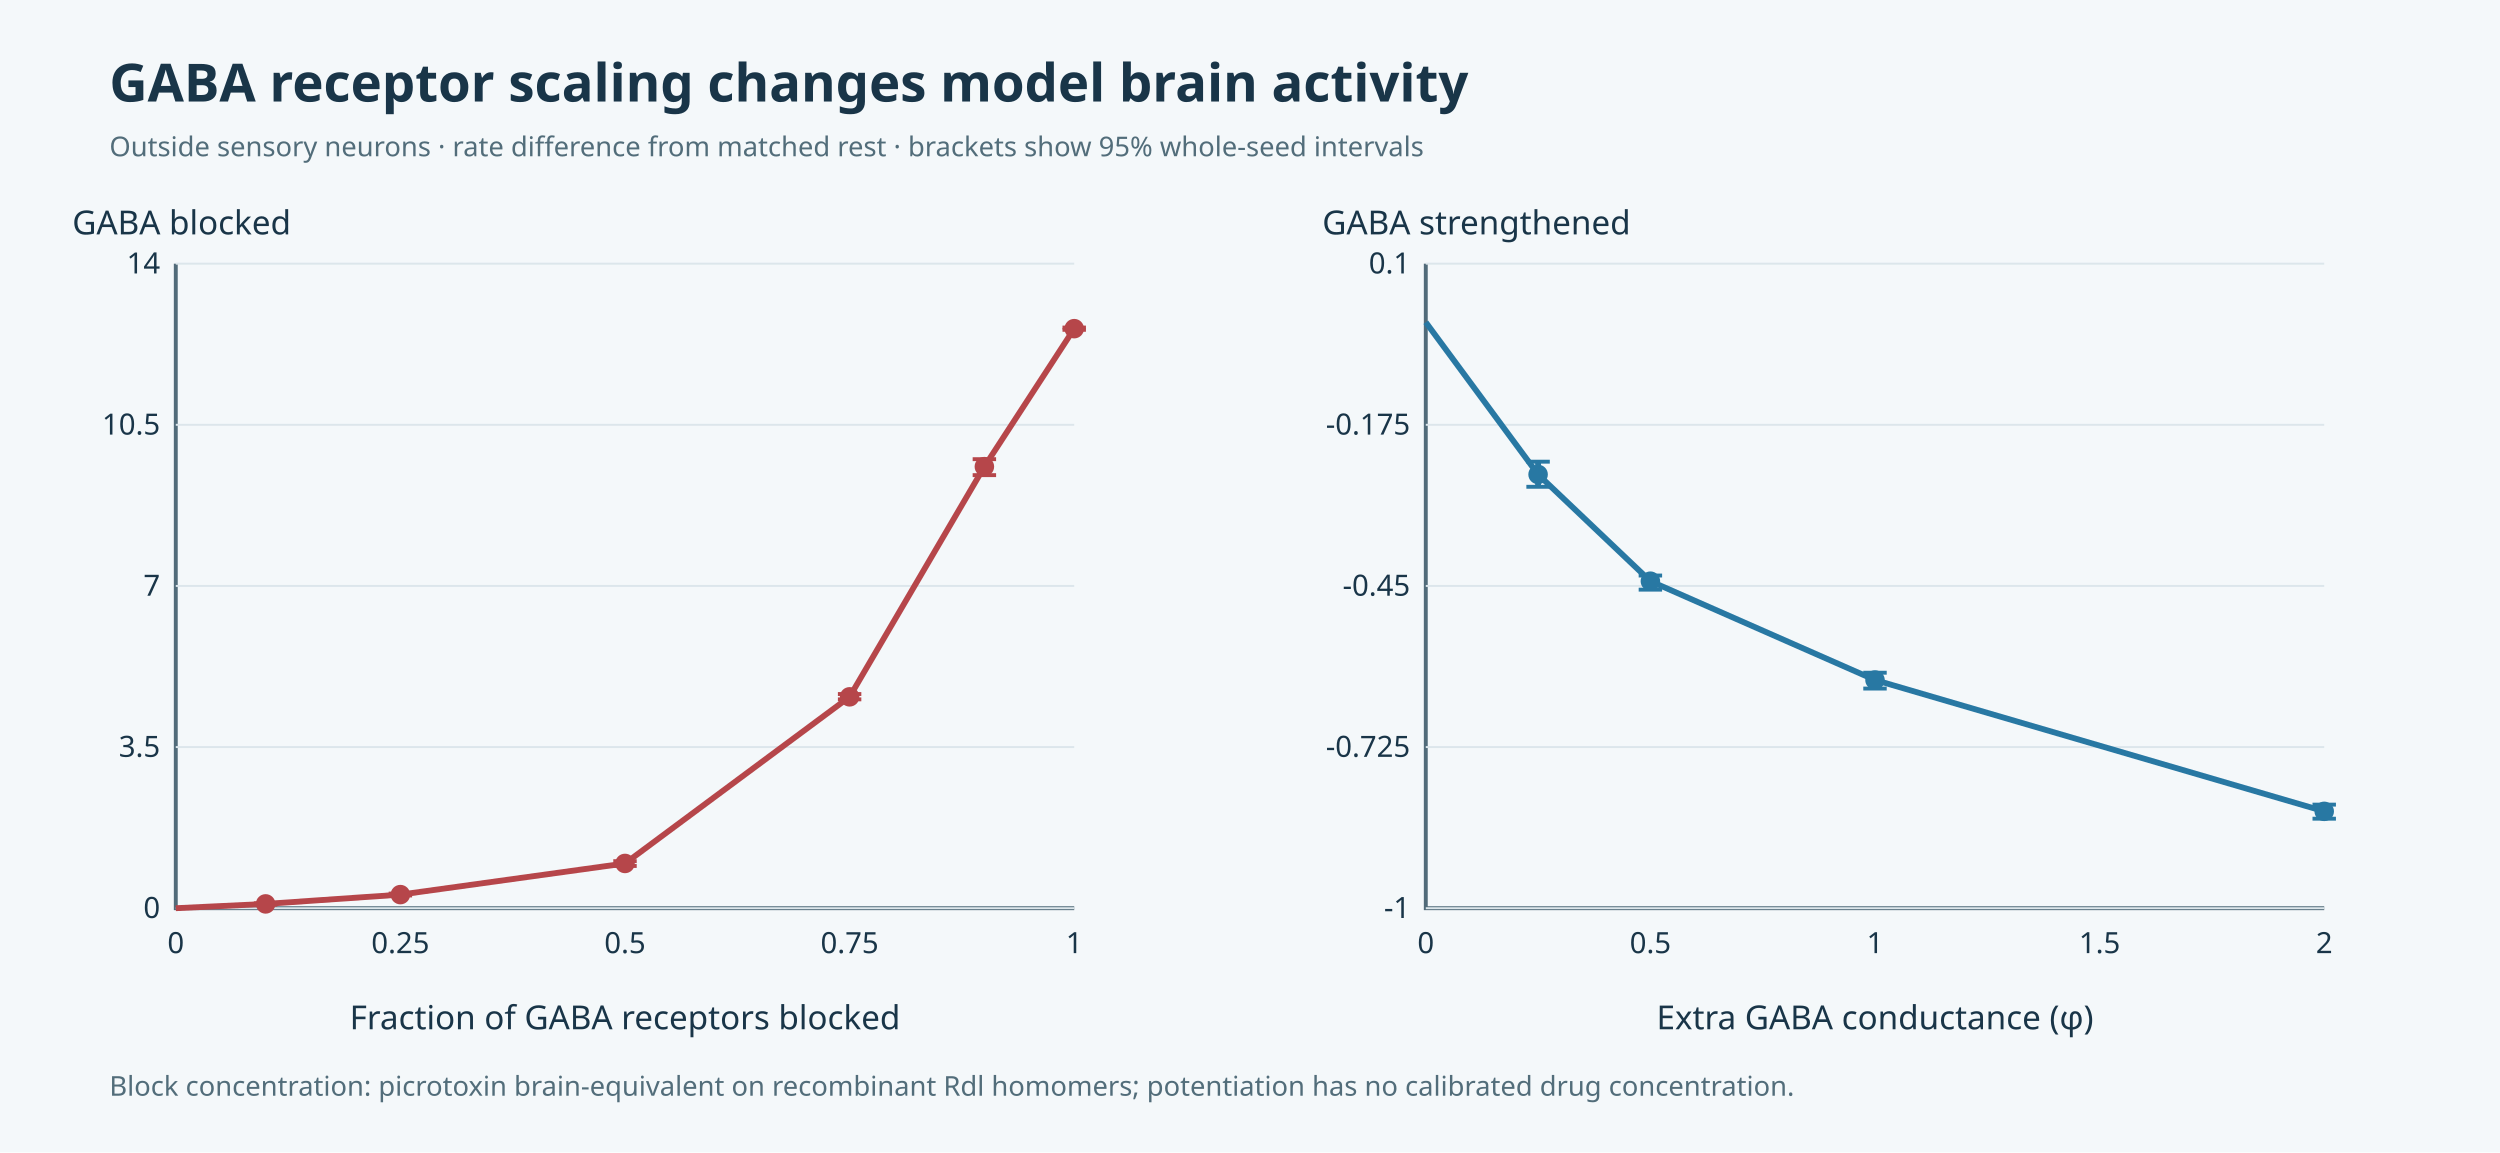
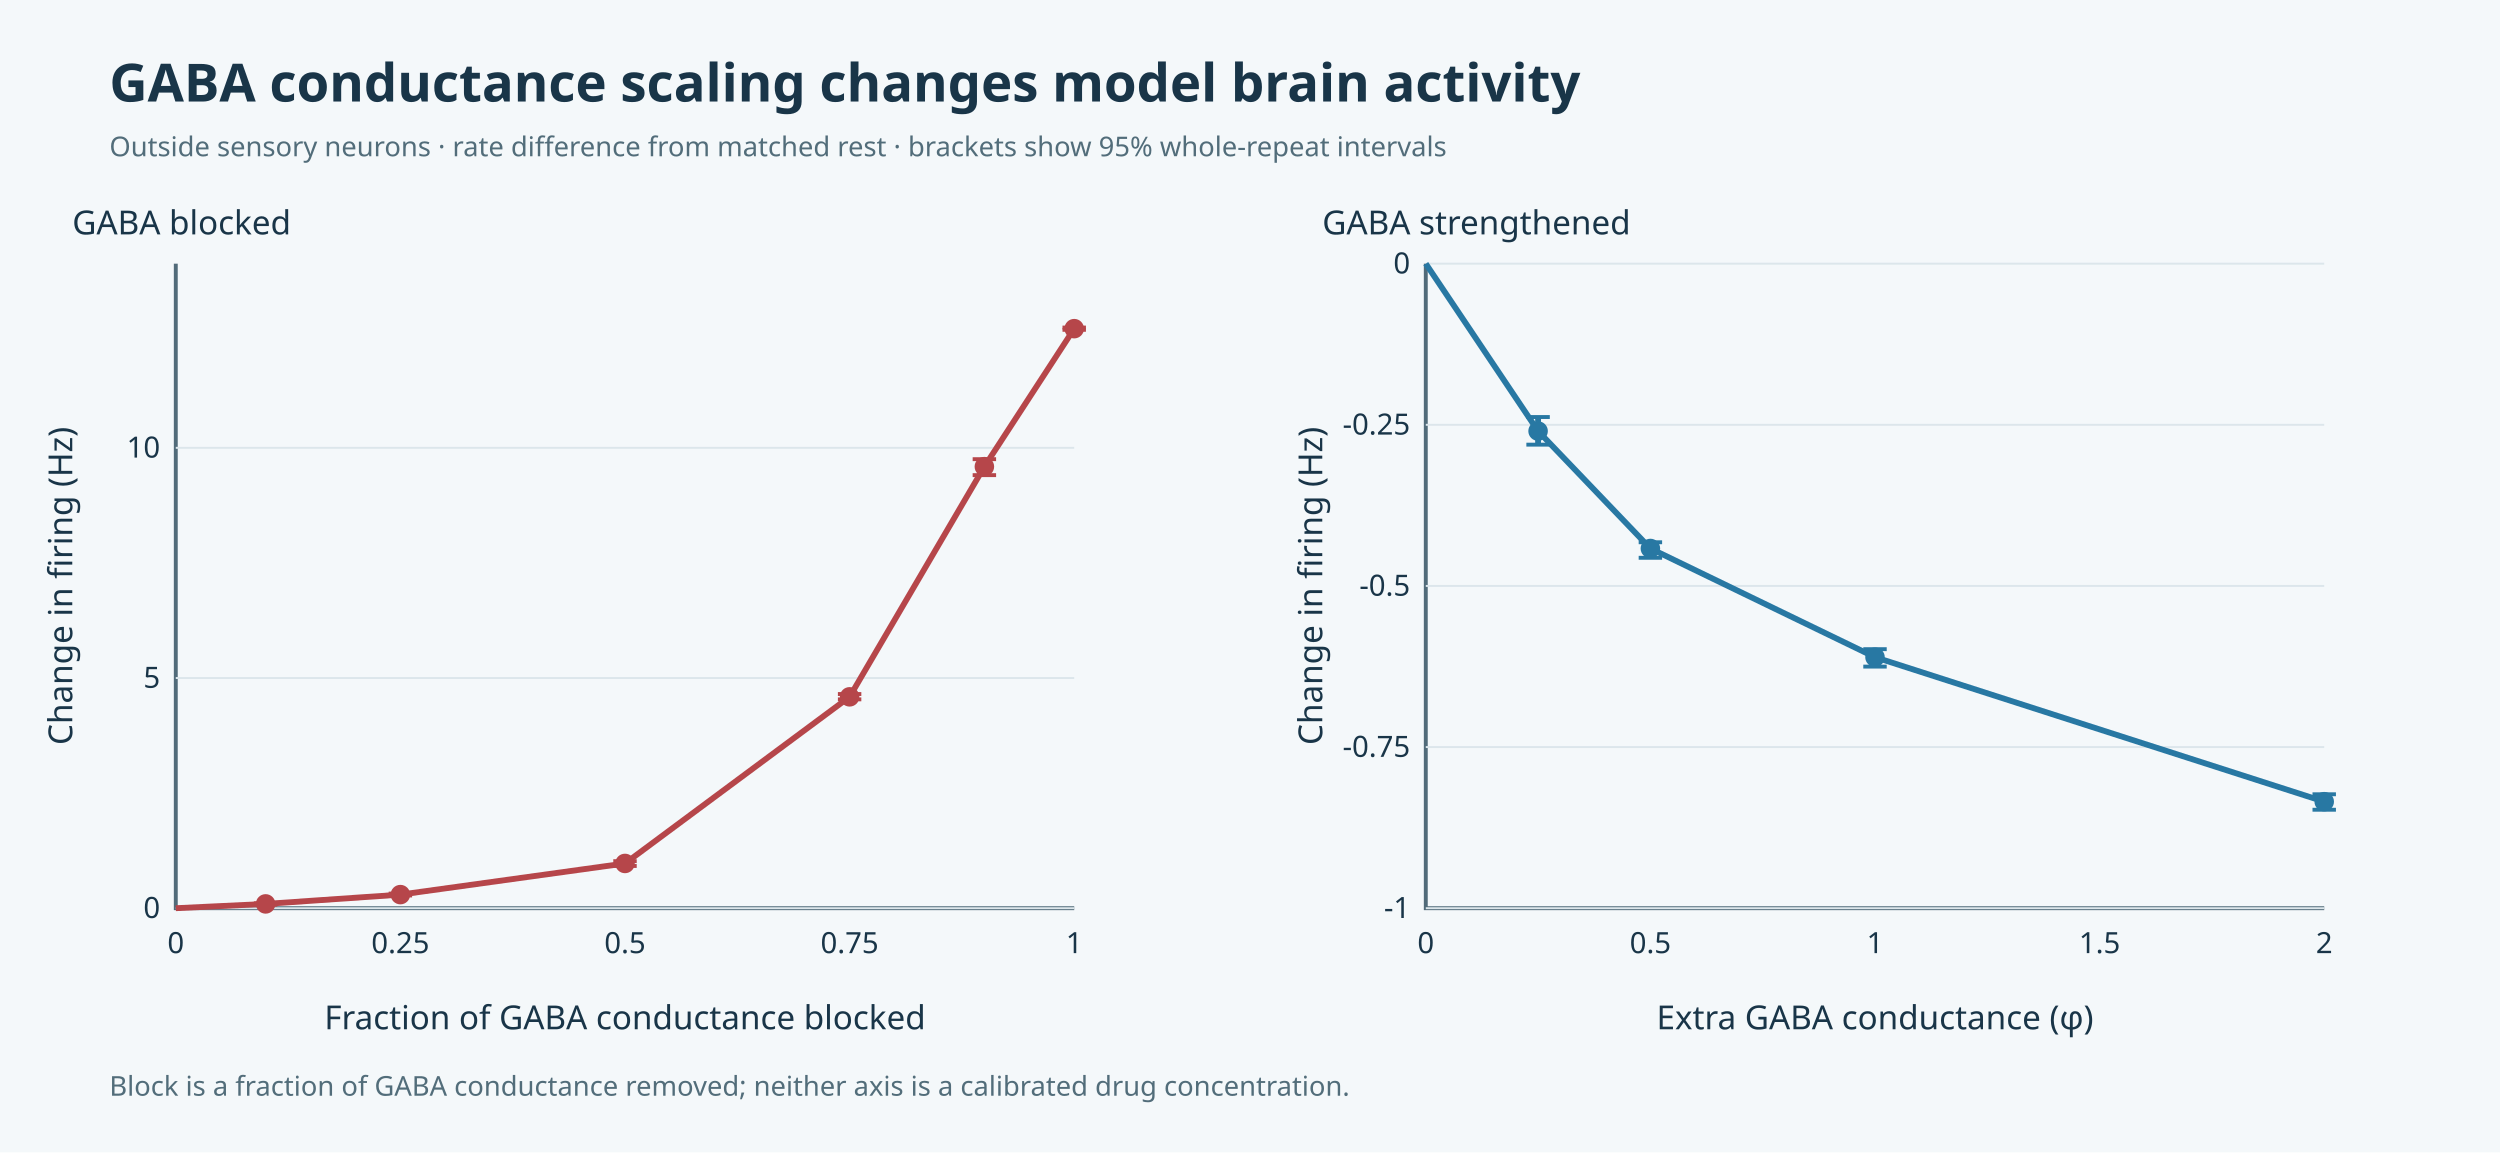
<svg xmlns="http://www.w3.org/2000/svg" width="1280" height="590" viewBox="0 0 1280 590">
  <rect width="1280" height="590" fill="#f4f8fa" />
  <style>text{font-family:system-ui,sans-serif;fill:#193548} .title{font-size:27px;font-weight:700} .axis{font-size:17px} .tick{font-size:15px} .hint{font-size:14px;fill:#526d7a}</style>
-   <text x="56" y="52" class="title">GABA receptor scaling changes model brain activity</text>
-   <text x="56" y="80" class="hint">Outside sensory neurons · rate difference from matched rest · brackets show 95% whole-seed intervals</text>
+   <text x="56" y="52" class="title">GABA conductance scaling changes model brain activity</text>
+   <text x="56" y="80" class="hint">Outside sensory neurons · rate difference from matched rest · brackets show 95% whole-repeat intervals</text>
  <text x="37" y="120" class="axis">GABA blocked</text>
  <path d="M90 135 V465 H550" stroke="#516b79" stroke-width="2" fill="none" />
+   <text x="37" y="300.0" text-anchor="middle" transform="rotate(-90 37 300.0)" class="axis">Change in firing (Hz)</text>
  <line x1="90" y1="465.0" x2="550" y2="465.0" stroke="#dce6eb" />
  <text x="82" y="470.0" text-anchor="end" class="tick">0</text>
-   <line x1="90" y1="382.5" x2="550" y2="382.5" stroke="#dce6eb" />
-   <text x="82" y="387.5" text-anchor="end" class="tick">3.5</text>
-   <line x1="90" y1="300.0" x2="550" y2="300.0" stroke="#dce6eb" />
-   <text x="82" y="305.0" text-anchor="end" class="tick">7</text>
-   <line x1="90" y1="217.5" x2="550" y2="217.5" stroke="#dce6eb" />
-   <text x="82" y="222.5" text-anchor="end" class="tick">10.5</text>
-   <line x1="90" y1="135.0" x2="550" y2="135.0" stroke="#dce6eb" />
-   <text x="82" y="140.0" text-anchor="end" class="tick">14</text>
+   <line x1="90" y1="347.143" x2="550" y2="347.143" stroke="#dce6eb" />
+   <text x="82" y="352.143" text-anchor="end" class="tick">5</text>
+   <line x1="90" y1="229.286" x2="550" y2="229.286" stroke="#dce6eb" />
+   <text x="82" y="234.286" text-anchor="end" class="tick">10</text>
  <text x="90.0" y="488" text-anchor="middle" class="tick">0</text>
  <text x="205.0" y="488" text-anchor="middle" class="tick">0.25</text>
  <text x="320.0" y="488" text-anchor="middle" class="tick">0.5</text>
  <text x="435.0" y="488" text-anchor="middle" class="tick">0.75</text>
  <text x="550.0" y="488" text-anchor="middle" class="tick">1</text>
  <line x1="136.0" x2="136.0" y1="463.232" y2="462.488" stroke="#b6464a" stroke-width="3" />
  <line x1="130.0" x2="142.0" y1="463.232" y2="463.232" stroke="#b6464a" stroke-width="2" />
  <line x1="130.0" x2="142.0" y1="462.488" y2="462.488" stroke="#b6464a" stroke-width="2" />
  <line x1="205.0" x2="205.0" y1="458.489" y2="457.502" stroke="#b6464a" stroke-width="3" />
  <line x1="199.0" x2="211.0" y1="458.489" y2="458.489" stroke="#b6464a" stroke-width="2" />
  <line x1="199.0" x2="211.0" y1="457.502" y2="457.502" stroke="#b6464a" stroke-width="2" />
  <line x1="320.0" x2="320.0" y1="443.378" y2="440.915" stroke="#b6464a" stroke-width="3" />
  <line x1="314.0" x2="326.0" y1="443.378" y2="443.378" stroke="#b6464a" stroke-width="2" />
  <line x1="314.0" x2="326.0" y1="440.915" y2="440.915" stroke="#b6464a" stroke-width="2" />
  <line x1="435.0" x2="435.0" y1="358.072" y2="355.342" stroke="#b6464a" stroke-width="3" />
  <line x1="429.0" x2="441.0" y1="358.072" y2="358.072" stroke="#b6464a" stroke-width="2" />
  <line x1="429.0" x2="441.0" y1="355.342" y2="355.342" stroke="#b6464a" stroke-width="2" />
  <line x1="504.0" x2="504.0" y1="243.27" y2="235.097" stroke="#b6464a" stroke-width="3" />
  <line x1="498.0" x2="510.0" y1="243.27" y2="243.27" stroke="#b6464a" stroke-width="2" />
  <line x1="498.0" x2="510.0" y1="235.097" y2="235.097" stroke="#b6464a" stroke-width="2" />
  <line x1="550.0" x2="550.0" y1="168.868" y2="167.703" stroke="#b6464a" stroke-width="3" />
  <line x1="544.0" x2="556.0" y1="168.868" y2="168.868" stroke="#b6464a" stroke-width="2" />
  <line x1="544.0" x2="556.0" y1="167.703" y2="167.703" stroke="#b6464a" stroke-width="2" />
  <polyline points="90.0,465.0 136.0,462.8 205.0,458.04 320.0,442.086 435.0,356.779 504.0,238.917 550.0,168.273" fill="none" stroke="#b6464a" stroke-width="3" />
  <circle cx="136.0" cy="462.8" r="5" fill="#b6464a" />
  <circle cx="205.0" cy="458.04" r="5" fill="#b6464a" />
  <circle cx="320.0" cy="442.086" r="5" fill="#b6464a" />
  <circle cx="435.0" cy="356.779" r="5" fill="#b6464a" />
  <circle cx="504.0" cy="238.917" r="5" fill="#b6464a" />
  <circle cx="550.0" cy="168.273" r="5" fill="#b6464a" />
-   <text x="320.0" y="527" text-anchor="middle" class="axis">Fraction of GABA receptors blocked</text>
+   <text x="320.0" y="527" text-anchor="middle" class="axis">Fraction of GABA conductance blocked</text>
  <text x="677" y="120" class="axis">GABA strengthened</text>
  <path d="M730 135 V465 H1190" stroke="#516b79" stroke-width="2" fill="none" />
+   <text x="677" y="300.0" text-anchor="middle" transform="rotate(-90 677 300.0)" class="axis">Change in firing (Hz)</text>
  <line x1="730" y1="465.0" x2="1190" y2="465.0" stroke="#dce6eb" />
  <text x="722" y="470.0" text-anchor="end" class="tick">-1</text>
  <line x1="730" y1="382.5" x2="1190" y2="382.5" stroke="#dce6eb" />
-   <text x="722" y="387.5" text-anchor="end" class="tick">-0.725</text>
+   <text x="722" y="387.5" text-anchor="end" class="tick">-0.75</text>
  <line x1="730" y1="300.0" x2="1190" y2="300.0" stroke="#dce6eb" />
-   <text x="722" y="305.0" text-anchor="end" class="tick">-0.45</text>
+   <text x="722" y="305.0" text-anchor="end" class="tick">-0.5</text>
  <line x1="730" y1="217.5" x2="1190" y2="217.5" stroke="#dce6eb" />
-   <text x="722" y="222.5" text-anchor="end" class="tick">-0.175</text>
+   <text x="722" y="222.5" text-anchor="end" class="tick">-0.25</text>
  <line x1="730" y1="135.0" x2="1190" y2="135.0" stroke="#dce6eb" />
-   <text x="722" y="140.0" text-anchor="end" class="tick">0.1</text>
+   <text x="722" y="140.0" text-anchor="end" class="tick">0</text>
  <text x="730.0" y="488" text-anchor="middle" class="tick">0</text>
  <text x="845.0" y="488" text-anchor="middle" class="tick">0.5</text>
  <text x="960.0" y="488" text-anchor="middle" class="tick">1</text>
  <text x="1075.0" y="488" text-anchor="middle" class="tick">1.5</text>
  <text x="1190.0" y="488" text-anchor="middle" class="tick">2</text>
-   <line x1="787.5" x2="787.5" y1="249.238" y2="236.381" stroke="#2878a3" stroke-width="3" />
-   <line x1="781.5" x2="793.5" y1="249.238" y2="249.238" stroke="#2878a3" stroke-width="2" />
-   <line x1="781.5" x2="793.5" y1="236.381" y2="236.381" stroke="#2878a3" stroke-width="2" />
-   <line x1="845.0" x2="845.0" y1="301.9" y2="294.668" stroke="#2878a3" stroke-width="3" />
-   <line x1="839.0" x2="851.0" y1="301.9" y2="301.9" stroke="#2878a3" stroke-width="2" />
-   <line x1="839.0" x2="851.0" y1="294.668" y2="294.668" stroke="#2878a3" stroke-width="2" />
-   <line x1="960.0" x2="960.0" y1="352.544" y2="344.431" stroke="#2878a3" stroke-width="3" />
-   <line x1="954.0" x2="966.0" y1="352.544" y2="352.544" stroke="#2878a3" stroke-width="2" />
-   <line x1="954.0" x2="966.0" y1="344.431" y2="344.431" stroke="#2878a3" stroke-width="2" />
-   <line x1="1190.0" x2="1190.0" y1="419.169" y2="411.97" stroke="#2878a3" stroke-width="3" />
-   <line x1="1184.0" x2="1196.0" y1="419.169" y2="419.169" stroke="#2878a3" stroke-width="2" />
-   <line x1="1184.0" x2="1196.0" y1="411.97" y2="411.97" stroke="#2878a3" stroke-width="2" />
-   <polyline points="730.0,165.0 787.5,242.924 845.0,297.565 960.0,348.162 1190.0,415.411" fill="none" stroke="#2878a3" stroke-width="3" />
-   <circle cx="787.5" cy="242.924" r="5" fill="#2878a3" />
-   <circle cx="845.0" cy="297.565" r="5" fill="#2878a3" />
-   <circle cx="960.0" cy="348.162" r="5" fill="#2878a3" />
-   <circle cx="1190.0" cy="415.411" r="5" fill="#2878a3" />
+   <line x1="787.5" x2="787.5" y1="227.662" y2="213.519" stroke="#2878a3" stroke-width="3" />
+   <line x1="781.5" x2="793.5" y1="227.662" y2="227.662" stroke="#2878a3" stroke-width="2" />
+   <line x1="781.5" x2="793.5" y1="213.519" y2="213.519" stroke="#2878a3" stroke-width="2" />
+   <line x1="845.0" x2="845.0" y1="285.59" y2="277.635" stroke="#2878a3" stroke-width="3" />
+   <line x1="839.0" x2="851.0" y1="285.59" y2="285.59" stroke="#2878a3" stroke-width="2" />
+   <line x1="839.0" x2="851.0" y1="277.635" y2="277.635" stroke="#2878a3" stroke-width="2" />
+   <line x1="960.0" x2="960.0" y1="341.298" y2="332.375" stroke="#2878a3" stroke-width="3" />
+   <line x1="954.0" x2="966.0" y1="341.298" y2="341.298" stroke="#2878a3" stroke-width="2" />
+   <line x1="954.0" x2="966.0" y1="332.375" y2="332.375" stroke="#2878a3" stroke-width="2" />
+   <line x1="1190.0" x2="1190.0" y1="414.586" y2="406.667" stroke="#2878a3" stroke-width="3" />
+   <line x1="1184.0" x2="1196.0" y1="414.586" y2="414.586" stroke="#2878a3" stroke-width="2" />
+   <line x1="1184.0" x2="1196.0" y1="406.667" y2="406.667" stroke="#2878a3" stroke-width="2" />
+   <polyline points="730.0,135.0 787.5,220.717 845.0,280.821 960.0,336.479 1190.0,410.453" fill="none" stroke="#2878a3" stroke-width="3" />
+   <circle cx="787.5" cy="220.717" r="5" fill="#2878a3" />
+   <circle cx="845.0" cy="280.821" r="5" fill="#2878a3" />
+   <circle cx="960.0" cy="336.479" r="5" fill="#2878a3" />
+   <circle cx="1190.0" cy="410.453" r="5" fill="#2878a3" />
  <text x="960.0" y="527" text-anchor="middle" class="axis">Extra GABA conductance (φ)</text>
-   <text x="56" y="561" class="hint">Block concentration: picrotoxin brain-equivalent on recombinant Rdl homomers; potentiation has no calibrated drug concentration.</text>
+   <text x="56" y="561" class="hint">Block is a fraction of GABA conductance removed; neither axis is a calibrated drug concentration.</text>
</svg>
